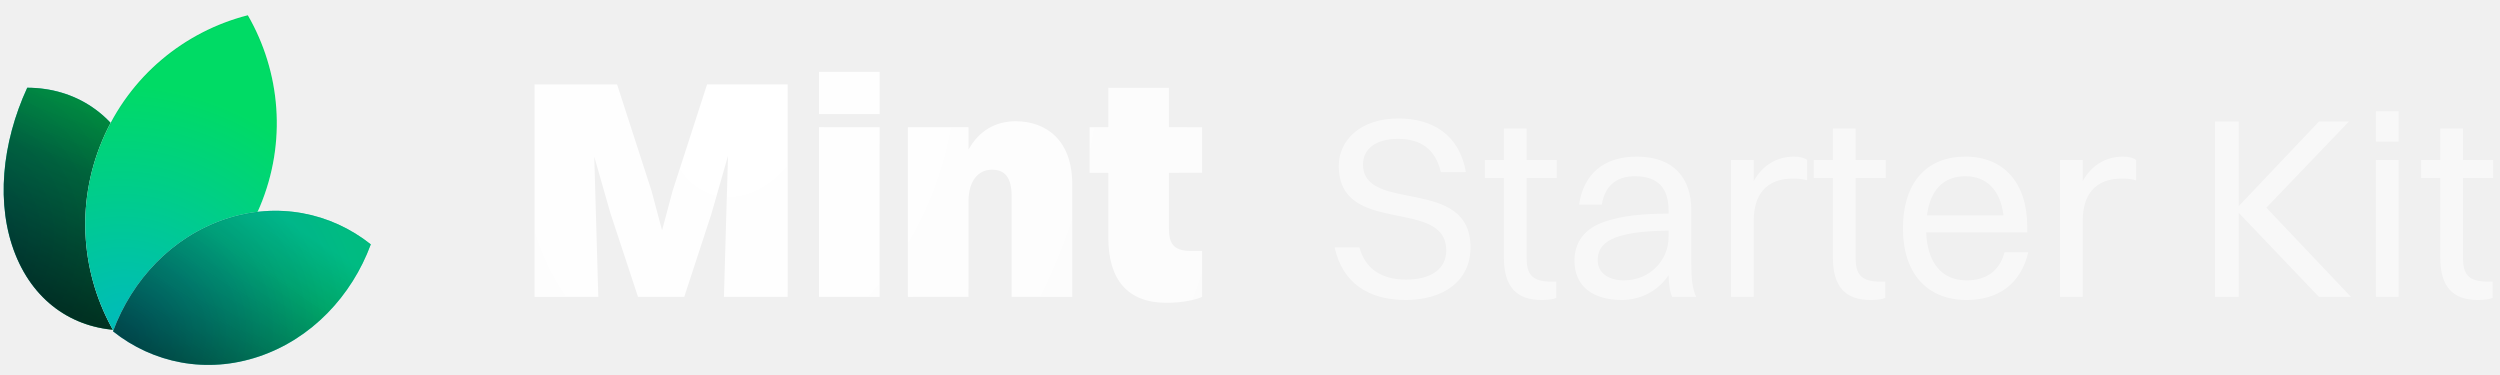
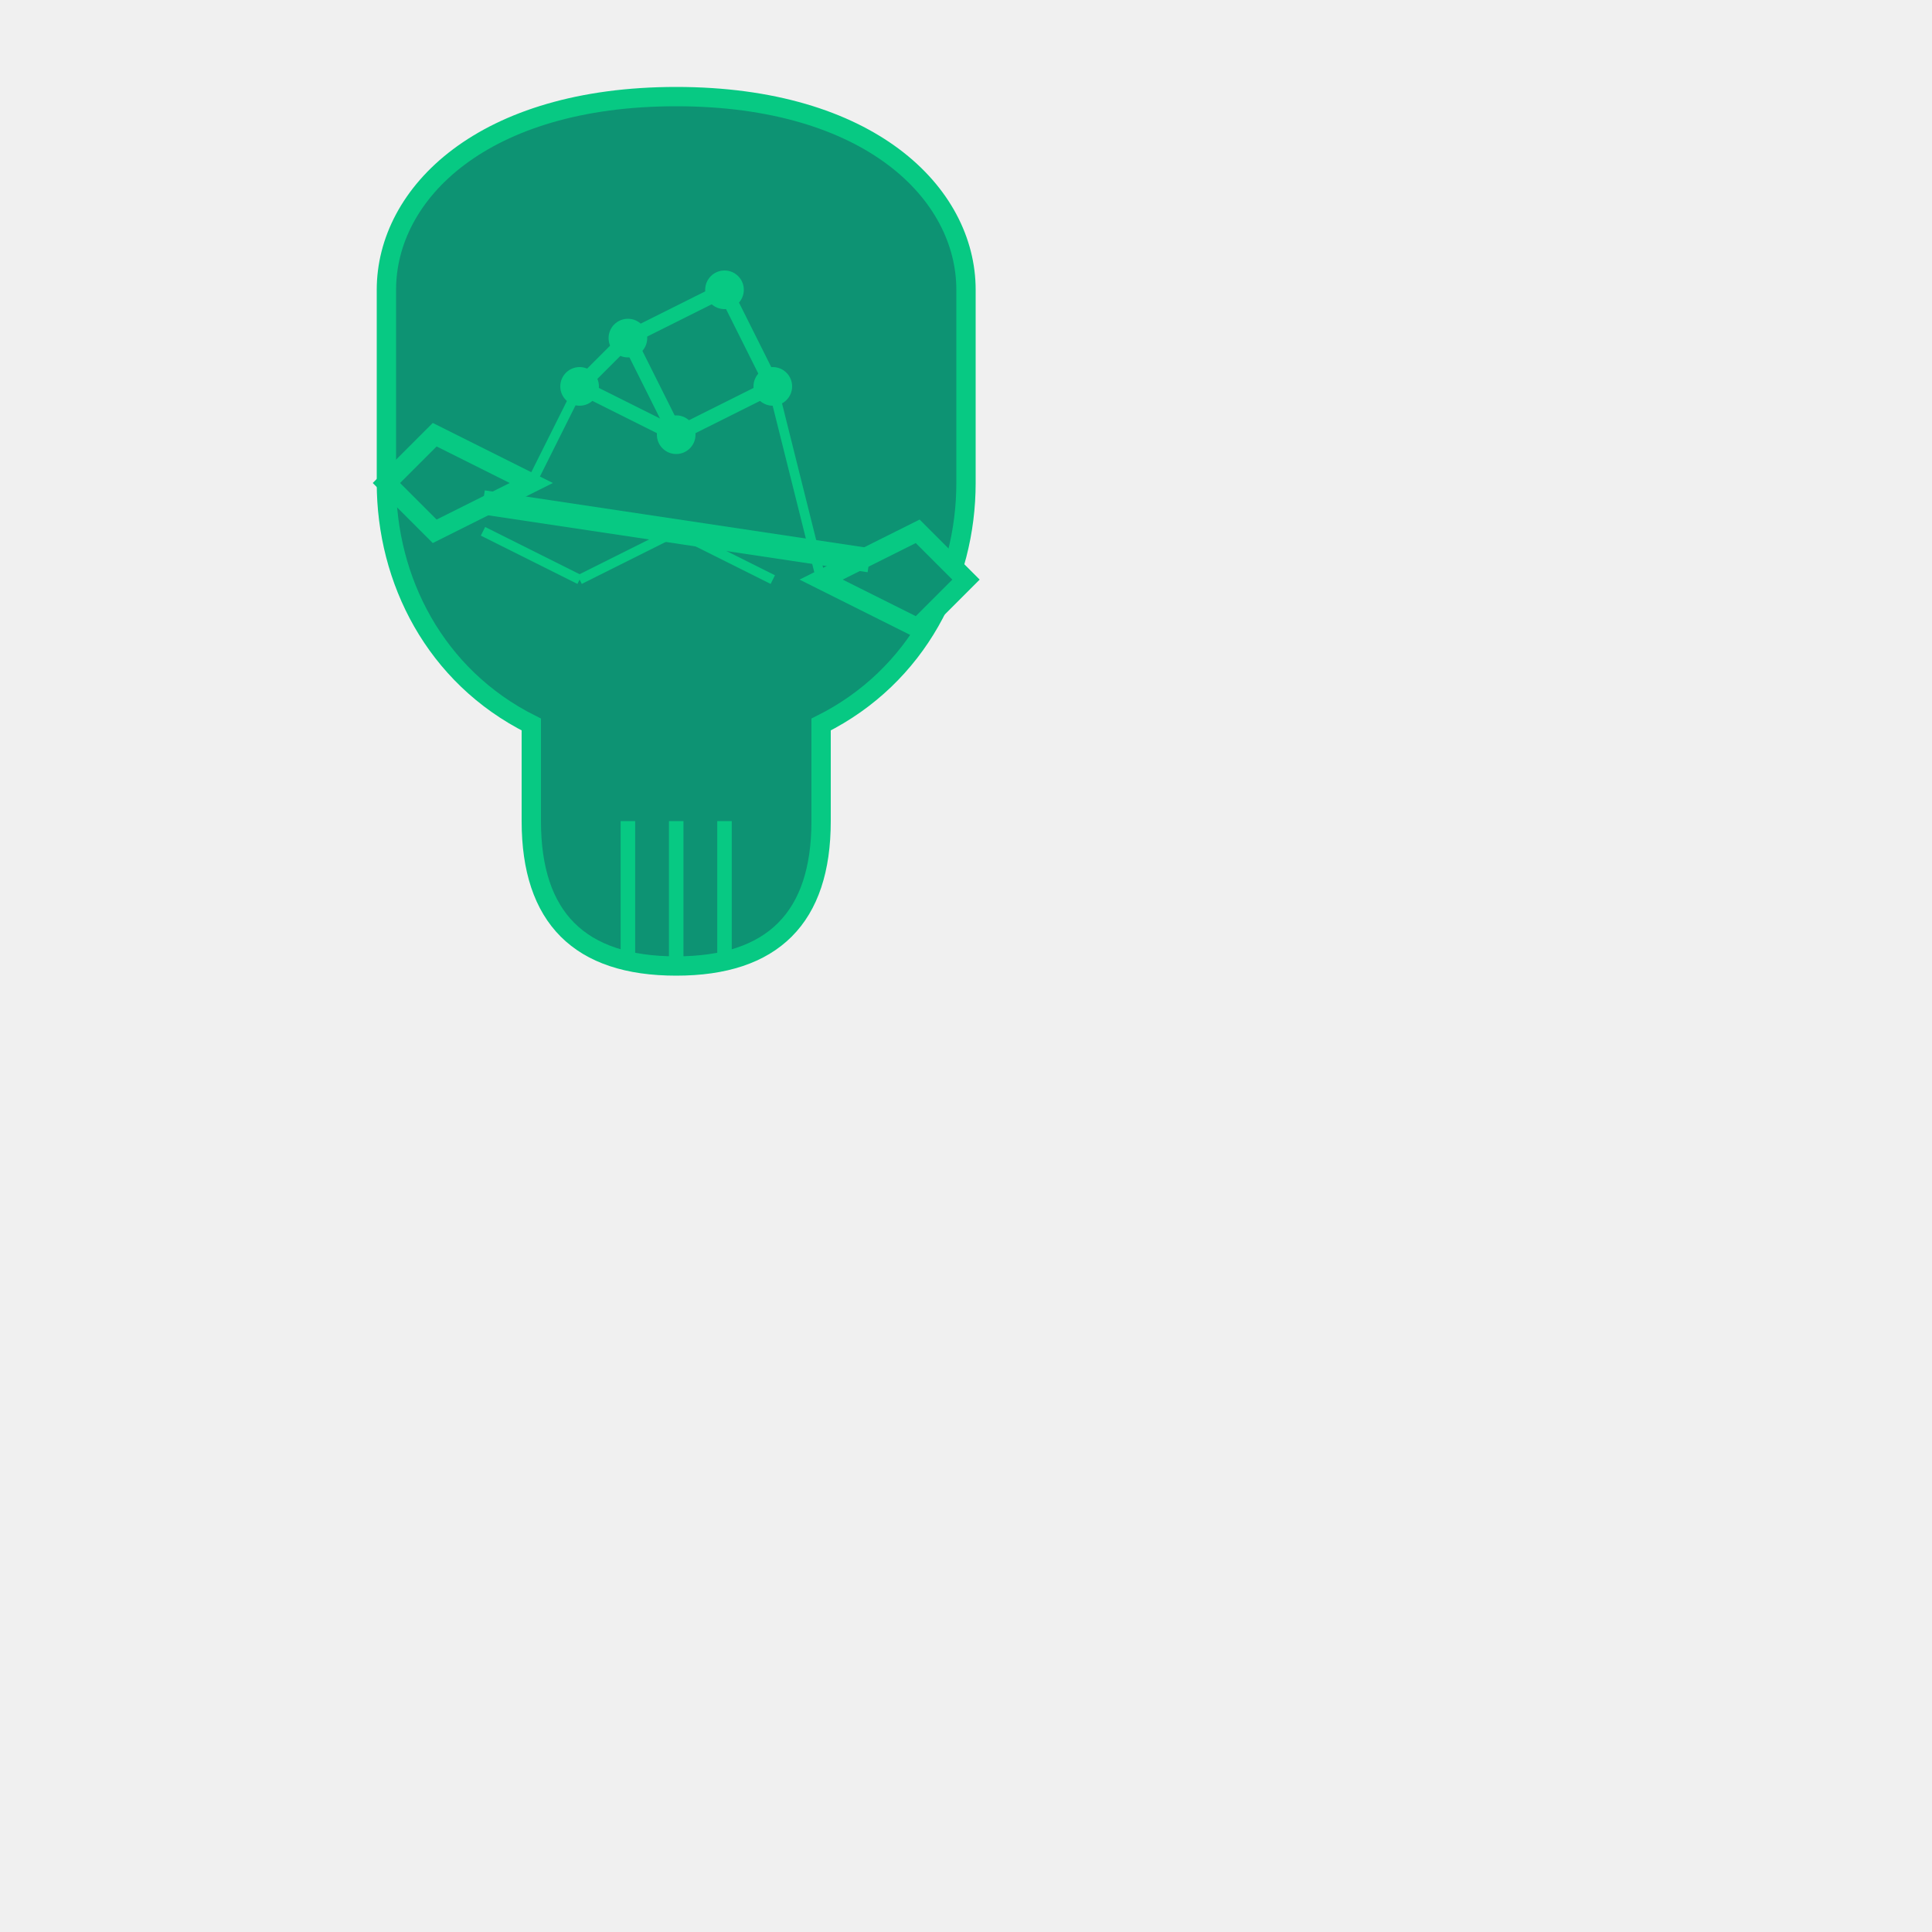
- <svg xmlns="http://www.w3.org/2000/svg" width="160" height="24" viewBox="0 0 160 24" fill="none">
-   <path d="M7.953 21.139C4.896 21.13 2.255 19.458 0.987 16.29C-0.28 13.121 0.109 9.163 1.744 5.615C4.801 5.624 7.442 7.296 8.71 10.465C9.977 13.633 9.588 17.591 7.953 21.139Z" fill="white" />
-   <path d="M7.953 21.139C4.896 21.13 2.255 19.458 0.987 16.29C-0.28 13.121 0.109 9.163 1.744 5.615C4.801 5.624 7.442 7.296 8.71 10.465C9.977 13.633 9.588 17.591 7.953 21.139Z" fill="url(#paint0_radial_115_109)" />
-   <path d="M7.953 21.139C4.896 21.13 2.255 19.458 0.987 16.29C-0.28 13.121 0.109 9.163 1.744 5.615C4.801 5.624 7.442 7.296 8.71 10.465C9.977 13.633 9.588 17.591 7.953 21.139Z" fill="black" fill-opacity="0.5" style="mix-blend-mode:hard-light" />
-   <path d="M7.953 21.139C4.896 21.13 2.255 19.458 0.987 16.29C-0.28 13.121 0.109 9.163 1.744 5.615C4.801 5.624 7.442 7.296 8.71 10.465C9.977 13.633 9.588 17.591 7.953 21.139Z" fill="url(#paint1_linear_115_109)" fill-opacity="0.5" style="mix-blend-mode:hard-light" />
-   <path d="M7.935 21.111C4.897 21.096 2.274 19.431 1.013 16.279C-0.248 13.124 0.136 9.182 1.762 5.643C4.8 5.659 7.423 7.324 8.684 10.476C9.945 13.63 9.561 17.572 7.935 21.111Z" stroke="url(#paint2_linear_115_109)" stroke-opacity="0.05" stroke-width="0.056" />
-   <path d="M7.31 21.257C11.354 20.221 14.884 17.375 16.628 13.236C18.373 9.097 17.945 4.587 15.86 0.976C11.816 2.012 8.287 4.858 6.542 8.998C4.797 13.137 5.225 17.646 7.31 21.257Z" fill="white" />
-   <path d="M7.31 21.257C11.354 20.221 14.884 17.375 16.628 13.236C18.373 9.097 17.945 4.587 15.86 0.976C11.816 2.012 8.287 4.858 6.542 8.998C4.797 13.137 5.225 17.646 7.31 21.257Z" fill="url(#paint3_radial_115_109)" />
-   <path d="M16.602 13.225C14.864 17.349 11.351 20.187 7.324 21.225C5.253 17.624 4.829 13.132 6.568 9.009C8.306 4.885 11.819 2.047 15.846 1.009C17.918 4.61 18.341 9.101 16.602 13.225Z" stroke="url(#paint4_linear_115_109)" stroke-opacity="0.05" stroke-width="0.056" />
-   <path d="M7.234 21.207C9.789 23.237 13.21 23.951 16.577 22.814C19.944 21.677 22.506 18.945 23.73 15.638C21.175 13.608 17.754 12.894 14.387 14.031C11.02 15.168 8.458 17.901 7.234 21.207Z" fill="white" />
-   <path d="M7.234 21.207C9.789 23.237 13.21 23.951 16.577 22.814C19.944 21.677 22.506 18.945 23.73 15.638C21.175 13.608 17.754 12.894 14.387 14.031C11.02 15.168 8.458 17.901 7.234 21.207Z" fill="url(#paint5_radial_115_109)" />
-   <path d="M7.234 21.207C9.789 23.237 13.21 23.951 16.577 22.814C19.944 21.677 22.506 18.945 23.73 15.638C21.175 13.608 17.754 12.894 14.387 14.031C11.02 15.168 8.458 17.901 7.234 21.207Z" fill="black" fill-opacity="0.2" style="mix-blend-mode:hard-light" />
-   <path d="M7.234 21.207C9.789 23.237 13.21 23.951 16.577 22.814C19.944 21.677 22.506 18.945 23.73 15.638C21.175 13.608 17.754 12.894 14.387 14.031C11.02 15.168 8.458 17.901 7.234 21.207Z" fill="url(#paint6_linear_115_109)" fill-opacity="0.5" style="mix-blend-mode:hard-light" />
-   <path d="M16.568 22.787C13.218 23.918 9.814 23.212 7.267 21.198C8.492 17.907 11.044 15.189 14.396 14.058C17.747 12.927 21.15 13.633 23.697 15.648C22.472 18.938 19.92 21.656 16.568 22.787Z" stroke="url(#paint7_linear_115_109)" stroke-opacity="0.05" stroke-width="0.056" />
-   <path d="M34.212 19V5.4H39.492L41.692 12.2L42.372 14.74L43.052 12.2L45.252 5.4H50.412V19H46.332L46.592 9.98L45.532 13.68L43.792 19H40.832L39.052 13.6L38.032 10.02L38.292 19H34.212ZM52.416 7.3V4.6H56.295V7.3H52.416ZM52.416 19V8.14H56.295V19H52.416ZM58.104 19V8.14H61.984V9.58C62.664 8.34 63.744 7.76 65.004 7.76C66.964 7.76 68.624 8.98 68.624 11.78V19H64.744V12.56C64.744 11.34 64.304 10.86 63.484 10.86C62.604 10.86 61.984 11.58 61.984 12.88V19H58.104ZM70.933 15.22V11.06H69.733V8.14H70.933V5.62H74.813V8.14H76.933V11.06H74.813V14.6C74.813 15.5 75.033 16.06 76.213 16.06H76.933V19C76.493 19.2 75.673 19.38 74.653 19.38C72.153 19.38 70.933 17.88 70.933 15.22Z" fill="url(#paint8_radial_115_109)" />
-   <path d="M87.232 10.519C87.232 13.687 94.112 11.229 94.112 15.832C94.112 17.994 92.364 19.198 89.971 19.198C87.562 19.198 85.912 18.093 85.417 15.832H87.001C87.364 17.169 88.371 17.895 89.987 17.895C91.671 17.895 92.561 17.152 92.561 16.03C92.561 12.598 85.681 15.155 85.681 10.618C85.681 9.001 87.034 7.582 89.509 7.582C91.671 7.582 93.403 8.621 93.816 11.014H92.215C91.868 9.529 90.912 8.886 89.476 8.886C88.057 8.886 87.232 9.529 87.232 10.519ZM96.25 16.476V11.393H95.029V10.239H96.25V8.226H97.702V10.239H99.632V11.393H97.702V16.476C97.702 17.532 98.015 18.026 99.302 18.026H99.599V19.066C99.434 19.148 99.071 19.198 98.659 19.198C97.025 19.198 96.25 18.323 96.25 16.476ZM102.516 13.093H101.064C101.345 11.162 102.615 10.024 104.76 10.024C107.103 10.024 108.242 11.393 108.242 13.44V16.888C108.242 17.895 108.324 18.521 108.555 19H107.021C106.856 18.654 106.806 18.142 106.79 17.614C106.047 18.72 104.859 19.198 103.803 19.198C101.988 19.198 100.767 18.357 100.767 16.69C100.767 15.486 101.427 14.611 102.714 14.182C103.902 13.786 105.107 13.687 106.79 13.671V13.473C106.79 12.053 106.13 11.278 104.628 11.278C103.374 11.278 102.698 11.971 102.516 13.093ZM102.252 16.657C102.252 17.465 102.929 17.944 103.952 17.944C105.569 17.944 106.79 16.674 106.79 15.172V14.759C103.061 14.793 102.252 15.585 102.252 16.657ZM110.787 19V10.239H112.239V11.591C112.833 10.519 113.774 10.024 114.83 10.024C115.176 10.024 115.49 10.107 115.655 10.239V11.542C115.407 11.46 115.094 11.427 114.747 11.427C112.998 11.427 112.239 12.515 112.239 14.1V19H110.787ZM117.305 16.476V11.393H116.084V10.239H117.305V8.226H118.757V10.239H120.688V11.393H118.757V16.476C118.757 17.532 119.071 18.026 120.358 18.026H120.655V19.066C120.49 19.148 120.127 19.198 119.714 19.198C118.081 19.198 117.305 18.323 117.305 16.476ZM129.809 16.145C129.33 18.192 127.862 19.198 125.865 19.198C123.324 19.198 121.79 17.482 121.79 14.627C121.79 11.658 123.324 10.024 125.783 10.024C128.258 10.024 129.743 11.723 129.743 14.512V14.875H123.275C123.357 16.838 124.281 17.944 125.865 17.944C127.103 17.944 127.977 17.35 128.291 16.145H129.809ZM125.783 11.278C124.38 11.278 123.539 12.152 123.324 13.786H128.225C128.027 12.169 127.152 11.278 125.783 11.278ZM131.843 19V10.239H133.295V11.591C133.889 10.519 134.829 10.024 135.885 10.024C136.232 10.024 136.545 10.107 136.71 10.239V11.542C136.463 11.46 136.149 11.427 135.803 11.427C134.054 11.427 133.295 12.515 133.295 14.1V19H131.843ZM141.763 19V7.78H143.281V13.192L148.413 7.78H150.327L145.047 13.291L150.459 19H148.413L143.281 13.621V19H141.763ZM152.06 9.067V7.12H153.512V9.067H152.06ZM152.06 19V10.239H153.512V19H152.06ZM156.178 16.476V11.393H154.957V10.239H156.178V8.226H157.63V10.239H159.56V11.393H157.63V16.476C157.63 17.532 157.943 18.026 159.23 18.026H159.527V19.066C159.362 19.148 158.999 19.198 158.587 19.198C156.953 19.198 156.178 18.323 156.178 16.476Z" fill="white" fill-opacity="0.55" />
-   <defs>
-     <radialGradient id="paint0_radial_115_109" cx="0" cy="0" r="1" gradientUnits="userSpaceOnUse" gradientTransform="translate(-3.00503 15.023) rotate(-10.029) scale(17.9572 17.784)">
-       <stop stop-color="#00B0BB" />
-       <stop offset="1" stop-color="#00DB65" />
-     </radialGradient>
-     <linearGradient id="paint1_linear_115_109" x1="7.39" y1="4.813" x2="1.63" y2="18.689" gradientUnits="userSpaceOnUse">
-       <stop stop-color="#18E299" />
-       <stop offset="1" />
-     </linearGradient>
-     <linearGradient id="paint2_linear_115_109" x1="7.948" y1="8.016" x2="1.761" y2="18.746" gradientUnits="userSpaceOnUse">
-       <stop />
-       <stop offset="1" stop-opacity="0" />
-     </linearGradient>
-     <radialGradient id="paint3_radial_115_109" cx="0" cy="0" r="1" gradientUnits="userSpaceOnUse" gradientTransform="translate(8.11404 20.8822) rotate(-75.7542) scale(21.6246 23.7772)">
-       <stop stop-color="#00BBBB" />
-       <stop offset="0.713" stop-color="#00DB65" />
-     </radialGradient>
-     <linearGradient id="paint4_linear_115_109" x1="7.602" y1="5.871" x2="15.556" y2="16.372" gradientUnits="userSpaceOnUse">
-       <stop />
-       <stop offset="1" stop-opacity="0" />
-     </linearGradient>
-     <radialGradient id="paint5_radial_115_109" cx="0" cy="0" r="1" gradientUnits="userSpaceOnUse" gradientTransform="translate(7.84537 21.5181) rotate(-20.3525) scale(18.5603 17.32)">
-       <stop stop-color="#00B0BB" />
-       <stop offset="1" stop-color="#00DB65" />
-     </radialGradient>
-     <linearGradient id="paint6_linear_115_109" x1="16.808" y1="13.007" x2="10.041" y2="22.994" gradientUnits="userSpaceOnUse">
-       <stop stop-color="#00B1BC" />
-       <stop offset="1" />
-     </linearGradient>
-     <linearGradient id="paint7_linear_115_109" x1="16.808" y1="13.007" x2="14.169" y2="23.841" gradientUnits="userSpaceOnUse">
-       <stop />
-       <stop offset="1" stop-opacity="0" />
-     </linearGradient>
-     <radialGradient id="paint8_radial_115_109" cx="0" cy="0" r="1" gradientUnits="userSpaceOnUse" gradientTransform="translate(47.2781 7) rotate(19.0047) scale(67.5582 85.7506)">
-       <stop stop-color="white" />
-       <stop offset="1" stop-color="white" stop-opacity="0.5" />
-     </radialGradient>
-   </defs>
+ <svg xmlns="http://www.w3.org/2000/svg" width="200" height="200" viewBox="0 0 200 200" fill="none">
+   <path d="M40 30 C40 20, 50 10, 70 10 C90 10, 100 20, 100 30 L100 50 C100 60, 95 70, 85 75 L85 85 C85 95, 80 100, 70 100 C60 100, 55 95, 55 85 L55 75 C45 70, 40 60, 40 50 Z" fill="#0D9373" stroke="#07C983" stroke-width="2" />
+   <circle cx="65" cy="35" r="2" fill="#07C983" />
+   <circle cx="75" cy="30" r="2" fill="#07C983" />
+   <circle cx="80" cy="40" r="2" fill="#07C983" />
+   <circle cx="70" cy="45" r="2" fill="#07C983" />
+   <circle cx="60" cy="40" r="2" fill="#07C983" />
+   <line x1="65" y1="35" x2="75" y2="30" stroke="#07C983" stroke-width="1.5" />
+   <line x1="75" y1="30" x2="80" y2="40" stroke="#07C983" stroke-width="1.5" />
+   <line x1="80" y1="40" x2="70" y2="45" stroke="#07C983" stroke-width="1.5" />
+   <line x1="70" y1="45" x2="60" y2="40" stroke="#07C983" stroke-width="1.5" />
+   <line x1="60" y1="40" x2="65" y2="35" stroke="#07C983" stroke-width="1.5" />
+   <line x1="65" y1="35" x2="70" y2="45" stroke="#07C983" stroke-width="1.5" />
+   <line x1="50" y1="55" x2="60" y2="60" stroke="#07C983" stroke-width="1" />
+   <line x1="60" y1="60" x2="70" y2="55" stroke="#07C983" stroke-width="1" />
+   <line x1="70" y1="55" x2="80" y2="60" stroke="#07C983" stroke-width="1" />
+   <line x1="65" y1="85" x2="65" y2="100" stroke="#07C983" stroke-width="1.5" />
+   <line x1="70" y1="85" x2="70" y2="100" stroke="#07C983" stroke-width="1.5" />
+   <line x1="75" y1="85" x2="75" y2="100" stroke="#07C983" stroke-width="1.5" />
+   <path d="M55 50 L45 45 L40 50 L45 55 Z" fill="#0D9373" stroke="#07C983" stroke-width="2" />
+   <path d="M85 60 L95 65 L100 60 L95 55 Z" fill="#0D9373" stroke="#07C983" stroke-width="2" />
+   <line x1="50" y1="52" x2="90" y2="58" stroke="#07C983" stroke-width="2.5" />
+   <line x1="55" y1="50" x2="60" y2="40" stroke="#07C983" stroke-width="1" />
+   <line x1="85" y1="60" x2="80" y2="40" stroke="#07C983" stroke-width="1" />
</svg>
